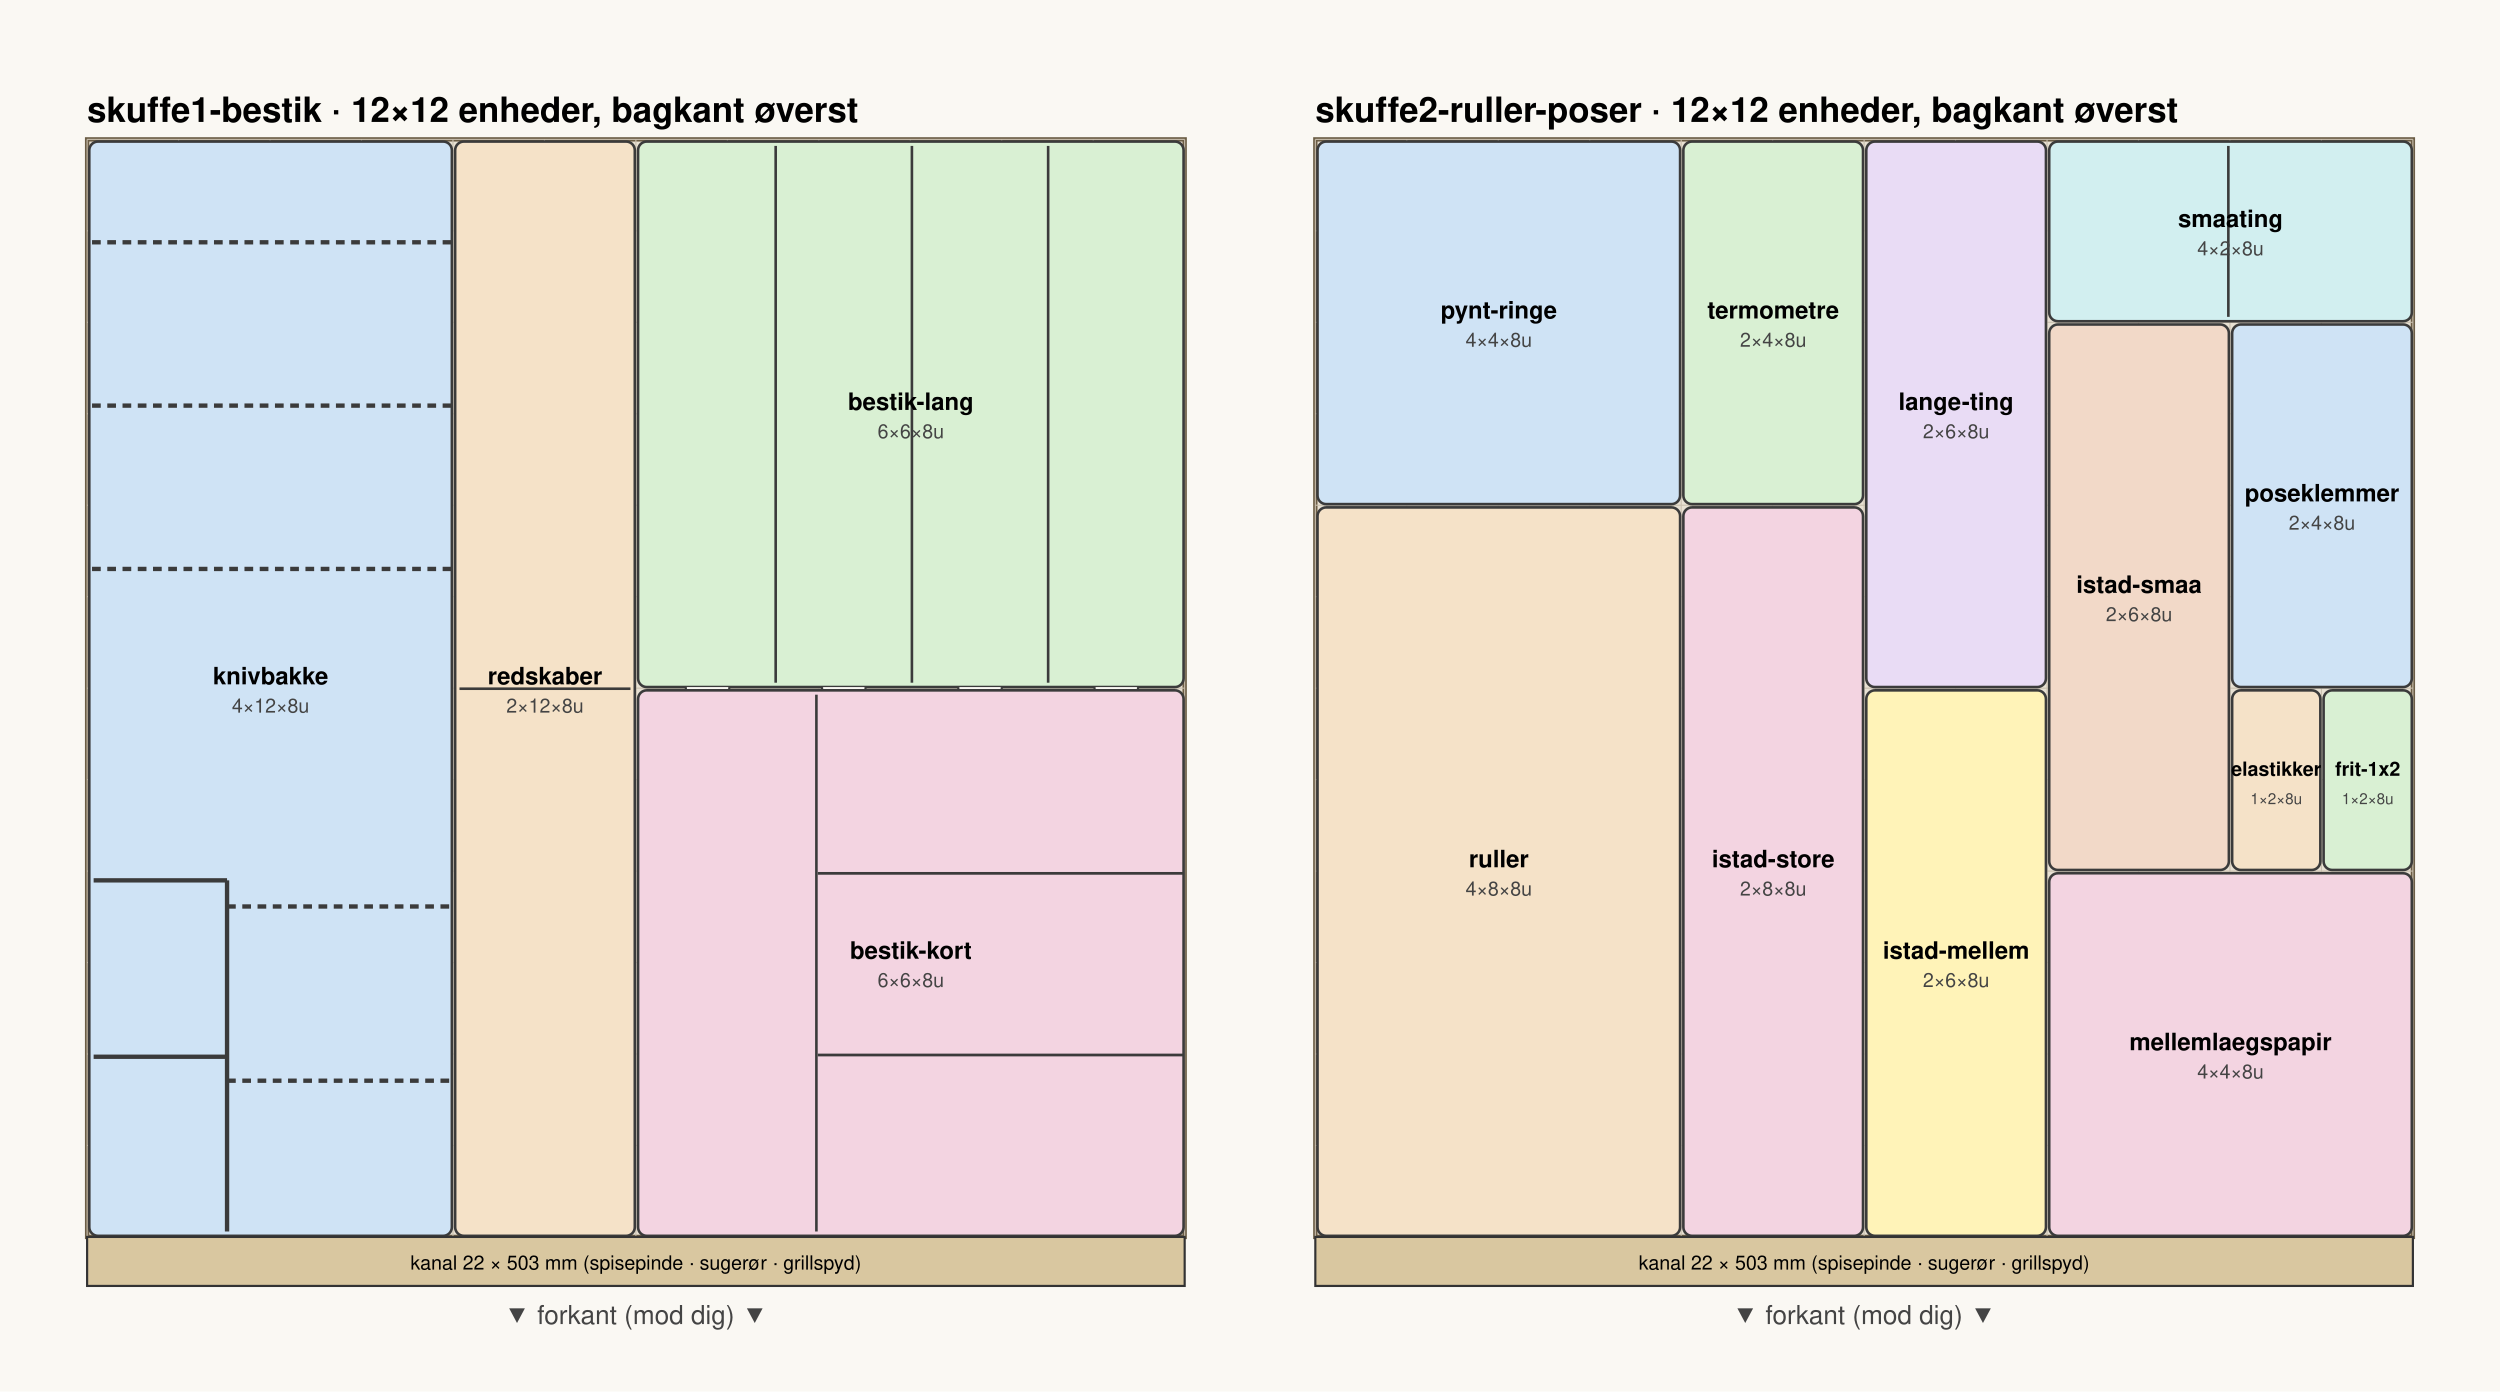
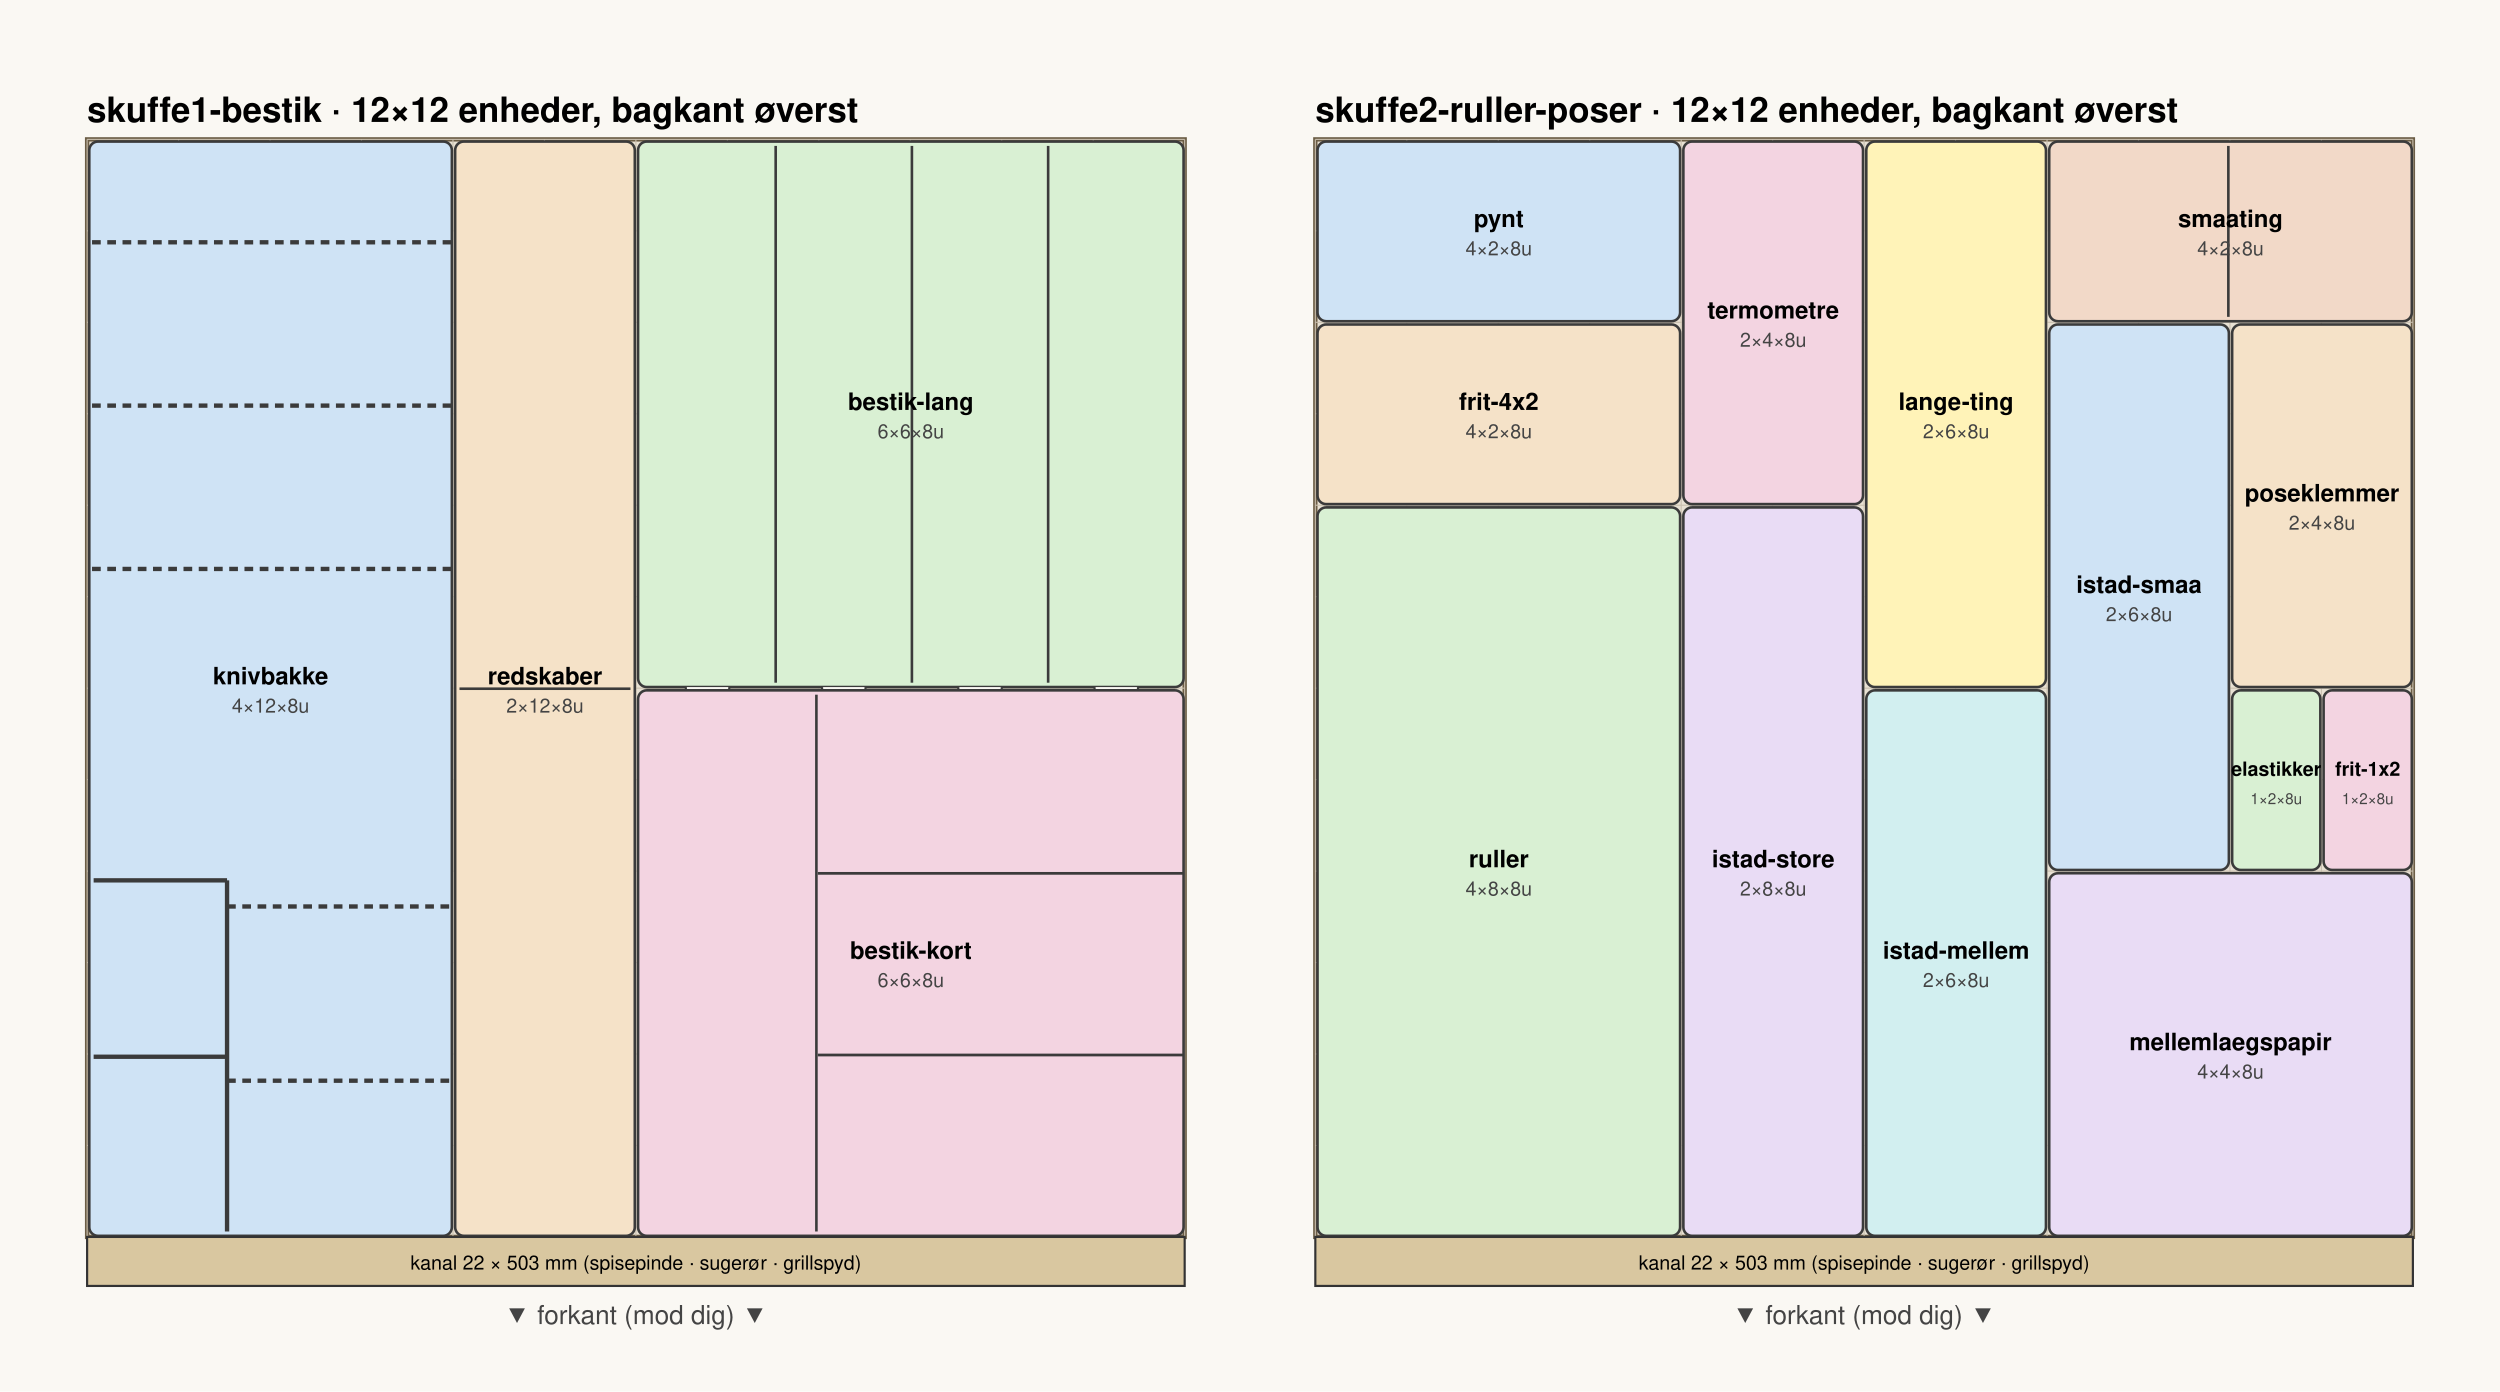
<svg xmlns="http://www.w3.org/2000/svg" width="1148.0" height="639.0" viewBox="0 0 1148.0 639.0" font-family="Helvetica, Arial, sans-serif">
  <rect width="100%" height="100%" fill="#faf8f3" />
  <text x="40.0" y="56" font-size="16" font-weight="bold">skuffe1-bestik  ·  12×12 enheder, bagkant øverst</text>
  <rect x="40.0" y="64" width="504.0" height="504.0" fill="#e8e1d3" stroke="#6b5d45" stroke-width="2" />
  <line x1="40.0" y1="64" x2="40.0" y2="568.0" stroke="#c9bfae" stroke-width="0.5" />
  <line x1="82.0" y1="64" x2="82.0" y2="568.0" stroke="#c9bfae" stroke-width="0.5" />
  <line x1="124.0" y1="64" x2="124.0" y2="568.0" stroke="#c9bfae" stroke-width="0.5" />
  <line x1="166.0" y1="64" x2="166.0" y2="568.0" stroke="#c9bfae" stroke-width="0.5" />
  <line x1="208.0" y1="64" x2="208.0" y2="568.0" stroke="#c9bfae" stroke-width="0.5" />
  <line x1="250.0" y1="64" x2="250.0" y2="568.0" stroke="#c9bfae" stroke-width="0.5" />
  <line x1="292.0" y1="64" x2="292.0" y2="568.0" stroke="#c9bfae" stroke-width="0.5" />
  <line x1="334.0" y1="64" x2="334.0" y2="568.0" stroke="#c9bfae" stroke-width="0.5" />
  <line x1="376.0" y1="64" x2="376.0" y2="568.0" stroke="#c9bfae" stroke-width="0.5" />
  <line x1="418.0" y1="64" x2="418.0" y2="568.0" stroke="#c9bfae" stroke-width="0.5" />
  <line x1="460.0" y1="64" x2="460.0" y2="568.0" stroke="#c9bfae" stroke-width="0.5" />
  <line x1="502.0" y1="64" x2="502.0" y2="568.0" stroke="#c9bfae" stroke-width="0.5" />
  <line x1="544.0" y1="64" x2="544.0" y2="568.0" stroke="#c9bfae" stroke-width="0.5" />
  <line x1="40.0" y1="64.0" x2="544.0" y2="64.0" stroke="#c9bfae" stroke-width="0.5" />
  <line x1="40.0" y1="106.0" x2="544.0" y2="106.0" stroke="#c9bfae" stroke-width="0.5" />
  <line x1="40.0" y1="148.0" x2="544.0" y2="148.0" stroke="#c9bfae" stroke-width="0.5" />
  <line x1="40.0" y1="190.0" x2="544.0" y2="190.0" stroke="#c9bfae" stroke-width="0.5" />
  <line x1="40.0" y1="232.0" x2="544.0" y2="232.0" stroke="#c9bfae" stroke-width="0.5" />
  <line x1="40.0" y1="274.0" x2="544.0" y2="274.0" stroke="#c9bfae" stroke-width="0.5" />
  <line x1="40.0" y1="316.0" x2="544.0" y2="316.0" stroke="#c9bfae" stroke-width="0.5" />
  <line x1="40.0" y1="358.0" x2="544.0" y2="358.0" stroke="#c9bfae" stroke-width="0.5" />
  <line x1="40.0" y1="400.0" x2="544.0" y2="400.0" stroke="#c9bfae" stroke-width="0.5" />
  <line x1="40.0" y1="442.0" x2="544.0" y2="442.0" stroke="#c9bfae" stroke-width="0.5" />
  <line x1="40.0" y1="484.0" x2="544.0" y2="484.0" stroke="#c9bfae" stroke-width="0.5" />
  <line x1="40.0" y1="526.0" x2="544.0" y2="526.0" stroke="#c9bfae" stroke-width="0.5" />
  <line x1="40.0" y1="568.0" x2="544.0" y2="568.0" stroke="#c9bfae" stroke-width="0.5" />
  <rect x="41.0" y="65.0" width="166.5" height="502.5" rx="4" fill="#cfe3f5" stroke="#3b3b3b" stroke-width="1.2" />
  <line x1="42.26" y1="111.26" x2="207.24" y2="111.26" stroke="#3b3b3b" stroke-width="2" stroke-dasharray="4 3" />
  <line x1="42.26" y1="186.26" x2="207.24" y2="186.26" stroke="#3b3b3b" stroke-width="2" stroke-dasharray="4 3" />
  <line x1="42.26" y1="261.26" x2="207.24" y2="261.26" stroke="#3b3b3b" stroke-width="2" stroke-dasharray="4 3" />
  <line x1="104.26" y1="416.26" x2="207.24" y2="416.26" stroke="#3b3b3b" stroke-width="2" stroke-dasharray="4 3" />
  <line x1="104.26" y1="496.26" x2="207.24" y2="496.26" stroke="#3b3b3b" stroke-width="2" stroke-dasharray="4 3" />
  <line x1="104.26" y1="404.26" x2="104.26" y2="565.5" stroke="#3b3b3b" stroke-width="2" />
  <line x1="43.0" y1="404.26" x2="104.26" y2="404.26" stroke="#3b3b3b" stroke-width="2" />
  <line x1="43.0" y1="485.26" x2="104.26" y2="485.26" stroke="#3b3b3b" stroke-width="2" />
  <text x="124.25" y="314.25" font-size="11" text-anchor="middle" font-weight="bold">knivbakke</text>
  <text x="124.25" y="327.25" font-size="9" text-anchor="middle" fill="#444">4×12×8u</text>
  <rect x="209.0" y="65.0" width="82.5" height="502.5" rx="4" fill="#f5e2c8" stroke="#3b3b3b" stroke-width="1.2" />
  <line x1="211.0" y1="316.26" x2="289.5" y2="316.26" stroke="#3b3b3b" stroke-width="1.2" />
  <text x="250.25" y="314.25" font-size="11" text-anchor="middle" font-weight="bold">redskaber</text>
  <text x="250.25" y="327.25" font-size="9" text-anchor="middle" fill="#444">2×12×8u</text>
  <rect x="293.0" y="65.0" width="250.5" height="250.5" rx="4" fill="#d9f0d3" stroke="#3b3b3b" stroke-width="1.2" />
  <line x1="356.19" y1="67.0" x2="356.19" y2="313.5" stroke="#3b3b3b" stroke-width="1.2" />
  <line x1="418.75" y1="67.0" x2="418.75" y2="313.5" stroke="#3b3b3b" stroke-width="1.2" />
  <line x1="481.31" y1="67.0" x2="481.31" y2="313.5" stroke="#3b3b3b" stroke-width="1.2" />
  <path d="M 314.91 315.5 a 10 10 0 0 0 20 0" fill="#faf8f3" stroke="#3b3b3b" stroke-width="1" />
  <path d="M 377.47 315.5 a 10 10 0 0 0 20 0" fill="#faf8f3" stroke="#3b3b3b" stroke-width="1" />
  <path d="M 440.03 315.5 a 10 10 0 0 0 20 0" fill="#faf8f3" stroke="#3b3b3b" stroke-width="1" />
  <path d="M 502.59 315.5 a 10 10 0 0 0 20 0" fill="#faf8f3" stroke="#3b3b3b" stroke-width="1" />
  <text x="418.25" y="188.25" font-size="11" text-anchor="middle" font-weight="bold">bestik-lang</text>
  <text x="418.25" y="201.25" font-size="9" text-anchor="middle" fill="#444">6×6×8u</text>
  <rect x="293.0" y="317.0" width="250.5" height="250.5" rx="4" fill="#f3d4e1" stroke="#3b3b3b" stroke-width="1.2" />
  <line x1="374.89" y1="319.0" x2="374.89" y2="565.5" stroke="#3b3b3b" stroke-width="1.2" />
  <rect x="375.52" y="400.413" width="167.72" height="1.26" fill="#3b3b3b" />
  <rect x="375.52" y="483.827" width="167.72" height="1.26" fill="#3b3b3b" />
  <text x="418.25" y="440.25" font-size="11" text-anchor="middle" font-weight="bold">bestik-kort</text>
  <text x="418.25" y="453.25" font-size="9" text-anchor="middle" fill="#444">6×6×8u</text>
  <rect x="40.0" y="568.0" width="504.0" height="22.5" fill="#d9c7a0" stroke="#333" stroke-width="1" />
  <text x="292.0" y="583.0" font-size="9" text-anchor="middle">kanal 22 × 503 mm (spisepinde · sugerør · grillspyd)</text>
  <text x="292.0" y="608.0" font-size="12" text-anchor="middle" fill="#444">▼ forkant (mod dig) ▼</text>
  <text x="604.0" y="56" font-size="16" font-weight="bold">skuffe2-ruller-poser  ·  12×12 enheder, bagkant øverst</text>
  <rect x="604.0" y="64" width="504.0" height="504.0" fill="#e8e1d3" stroke="#6b5d45" stroke-width="2" />
  <line x1="604.0" y1="64" x2="604.0" y2="568.0" stroke="#c9bfae" stroke-width="0.5" />
  <line x1="646.0" y1="64" x2="646.0" y2="568.0" stroke="#c9bfae" stroke-width="0.5" />
  <line x1="688.0" y1="64" x2="688.0" y2="568.0" stroke="#c9bfae" stroke-width="0.5" />
  <line x1="730.0" y1="64" x2="730.0" y2="568.0" stroke="#c9bfae" stroke-width="0.5" />
  <line x1="772.0" y1="64" x2="772.0" y2="568.0" stroke="#c9bfae" stroke-width="0.5" />
  <line x1="814.0" y1="64" x2="814.0" y2="568.0" stroke="#c9bfae" stroke-width="0.5" />
  <line x1="856.0" y1="64" x2="856.0" y2="568.0" stroke="#c9bfae" stroke-width="0.5" />
  <line x1="898.0" y1="64" x2="898.0" y2="568.0" stroke="#c9bfae" stroke-width="0.5" />
  <line x1="940.0" y1="64" x2="940.0" y2="568.0" stroke="#c9bfae" stroke-width="0.5" />
  <line x1="982.0" y1="64" x2="982.0" y2="568.0" stroke="#c9bfae" stroke-width="0.5" />
  <line x1="1024.0" y1="64" x2="1024.0" y2="568.0" stroke="#c9bfae" stroke-width="0.5" />
  <line x1="1066.0" y1="64" x2="1066.0" y2="568.0" stroke="#c9bfae" stroke-width="0.5" />
  <line x1="1108.0" y1="64" x2="1108.0" y2="568.0" stroke="#c9bfae" stroke-width="0.5" />
  <line x1="604.0" y1="64.0" x2="1108.0" y2="64.0" stroke="#c9bfae" stroke-width="0.5" />
  <line x1="604.0" y1="106.0" x2="1108.0" y2="106.0" stroke="#c9bfae" stroke-width="0.5" />
  <line x1="604.0" y1="148.0" x2="1108.0" y2="148.0" stroke="#c9bfae" stroke-width="0.5" />
  <line x1="604.0" y1="190.0" x2="1108.0" y2="190.0" stroke="#c9bfae" stroke-width="0.5" />
  <line x1="604.0" y1="232.0" x2="1108.0" y2="232.0" stroke="#c9bfae" stroke-width="0.5" />
  <line x1="604.0" y1="274.0" x2="1108.0" y2="274.0" stroke="#c9bfae" stroke-width="0.5" />
  <line x1="604.0" y1="316.0" x2="1108.0" y2="316.0" stroke="#c9bfae" stroke-width="0.5" />
  <line x1="604.0" y1="358.0" x2="1108.0" y2="358.0" stroke="#c9bfae" stroke-width="0.5" />
  <line x1="604.0" y1="400.0" x2="1108.0" y2="400.0" stroke="#c9bfae" stroke-width="0.5" />
  <line x1="604.0" y1="442.0" x2="1108.0" y2="442.0" stroke="#c9bfae" stroke-width="0.5" />
  <line x1="604.0" y1="484.0" x2="1108.0" y2="484.0" stroke="#c9bfae" stroke-width="0.5" />
  <line x1="604.0" y1="526.0" x2="1108.0" y2="526.0" stroke="#c9bfae" stroke-width="0.5" />
  <line x1="604.0" y1="568.0" x2="1108.0" y2="568.0" stroke="#c9bfae" stroke-width="0.5" />
-   <rect x="605.0" y="65.0" width="166.5" height="166.5" rx="4" fill="#cfe3f5" stroke="#3b3b3b" stroke-width="1.2" />
-   <text x="688.25" y="146.25" font-size="11" text-anchor="middle" font-weight="bold">pynt-ringe</text>
-   <text x="688.25" y="159.25" font-size="9" text-anchor="middle" fill="#444">4×4×8u</text>
-   <rect x="605.0" y="233.0" width="166.5" height="334.5" rx="4" fill="#f5e2c8" stroke="#3b3b3b" stroke-width="1.2" />
+   <rect x="605.0" y="65.0" width="166.5" height="82.5" rx="4" fill="#cfe3f5" stroke="#3b3b3b" stroke-width="1.2" />
+   <text x="688.25" y="104.25" font-size="11" text-anchor="middle" font-weight="bold">pynt</text>
+   <text x="688.25" y="117.25" font-size="9" text-anchor="middle" fill="#444">4×2×8u</text>
+   <rect x="605.0" y="149.0" width="166.5" height="82.5" rx="4" fill="#f5e2c8" stroke="#3b3b3b" stroke-width="1.2" />
+   <text x="688.25" y="188.25" font-size="11" text-anchor="middle" font-weight="bold">frit-4x2</text>
+   <text x="688.25" y="201.25" font-size="9" text-anchor="middle" fill="#444">4×2×8u</text>
+   <rect x="605.0" y="233.0" width="166.5" height="334.5" rx="4" fill="#d9f0d3" stroke="#3b3b3b" stroke-width="1.2" />
  <text x="688.25" y="398.25" font-size="11" text-anchor="middle" font-weight="bold">ruller</text>
  <text x="688.25" y="411.25" font-size="9" text-anchor="middle" fill="#444">4×8×8u</text>
-   <rect x="773.0" y="65.0" width="82.5" height="166.5" rx="4" fill="#d9f0d3" stroke="#3b3b3b" stroke-width="1.2" />
+   <rect x="773.0" y="65.0" width="82.5" height="166.5" rx="4" fill="#f3d4e1" stroke="#3b3b3b" stroke-width="1.2" />
  <text x="814.25" y="146.25" font-size="11" text-anchor="middle" font-weight="bold">termometre</text>
  <text x="814.25" y="159.25" font-size="9" text-anchor="middle" fill="#444">2×4×8u</text>
-   <rect x="773.0" y="233.0" width="82.5" height="334.5" rx="4" fill="#f3d4e1" stroke="#3b3b3b" stroke-width="1.2" />
+   <rect x="773.0" y="233.0" width="82.5" height="334.5" rx="4" fill="#e9dcf5" stroke="#3b3b3b" stroke-width="1.2" />
  <text x="814.25" y="398.25" font-size="11" text-anchor="middle" font-weight="bold">istad-store</text>
  <text x="814.25" y="411.25" font-size="9" text-anchor="middle" fill="#444">2×8×8u</text>
-   <rect x="857.0" y="65.0" width="82.5" height="250.5" rx="4" fill="#e9dcf5" stroke="#3b3b3b" stroke-width="1.2" />
+   <rect x="857.0" y="65.0" width="82.5" height="250.5" rx="4" fill="#fff3b8" stroke="#3b3b3b" stroke-width="1.2" />
  <text x="898.25" y="188.25" font-size="11" text-anchor="middle" font-weight="bold">lange-ting</text>
  <text x="898.25" y="201.25" font-size="9" text-anchor="middle" fill="#444">2×6×8u</text>
-   <rect x="857.0" y="317.0" width="82.5" height="250.5" rx="4" fill="#fff3b8" stroke="#3b3b3b" stroke-width="1.2" />
+   <rect x="857.0" y="317.0" width="82.5" height="250.5" rx="4" fill="#d2eff0" stroke="#3b3b3b" stroke-width="1.2" />
  <text x="898.25" y="440.25" font-size="11" text-anchor="middle" font-weight="bold">istad-mellem</text>
  <text x="898.25" y="453.25" font-size="9" text-anchor="middle" fill="#444">2×6×8u</text>
-   <rect x="941.0" y="65.0" width="166.5" height="82.5" rx="4" fill="#d2eff0" stroke="#3b3b3b" stroke-width="1.2" />
+   <rect x="941.0" y="65.0" width="166.5" height="82.5" rx="4" fill="#f2d9c8" stroke="#3b3b3b" stroke-width="1.2" />
  <line x1="1023.26" y1="67.0" x2="1023.26" y2="145.5" stroke="#3b3b3b" stroke-width="1.2" />
  <text x="1024.25" y="104.25" font-size="11" text-anchor="middle" font-weight="bold">smaating</text>
  <text x="1024.25" y="117.25" font-size="9" text-anchor="middle" fill="#444">4×2×8u</text>
-   <rect x="941.0" y="149.0" width="82.5" height="250.5" rx="4" fill="#f2d9c8" stroke="#3b3b3b" stroke-width="1.2" />
+   <rect x="941.0" y="149.0" width="82.5" height="250.5" rx="4" fill="#cfe3f5" stroke="#3b3b3b" stroke-width="1.2" />
  <text x="982.25" y="272.25" font-size="11" text-anchor="middle" font-weight="bold">istad-smaa</text>
  <text x="982.25" y="285.25" font-size="9" text-anchor="middle" fill="#444">2×6×8u</text>
-   <rect x="1025.0" y="149.0" width="82.5" height="166.5" rx="4" fill="#cfe3f5" stroke="#3b3b3b" stroke-width="1.2" />
+   <rect x="1025.0" y="149.0" width="82.5" height="166.5" rx="4" fill="#f5e2c8" stroke="#3b3b3b" stroke-width="1.2" />
  <text x="1066.25" y="230.25" font-size="11" text-anchor="middle" font-weight="bold">poseklemmer</text>
  <text x="1066.25" y="243.25" font-size="9" text-anchor="middle" fill="#444">2×4×8u</text>
-   <rect x="1025.0" y="317.0" width="40.5" height="82.5" rx="4" fill="#f5e2c8" stroke="#3b3b3b" stroke-width="1.2" />
+   <rect x="1025.0" y="317.0" width="40.5" height="82.5" rx="4" fill="#d9f0d3" stroke="#3b3b3b" stroke-width="1.2" />
  <text x="1045.25" y="356.25" font-size="9" text-anchor="middle" font-weight="bold">elastikker</text>
  <text x="1045.25" y="369.25" font-size="7" text-anchor="middle" fill="#444">1×2×8u</text>
-   <rect x="1067.0" y="317.0" width="40.5" height="82.5" rx="4" fill="#d9f0d3" stroke="#3b3b3b" stroke-width="1.2" />
+   <rect x="1067.0" y="317.0" width="40.5" height="82.5" rx="4" fill="#f3d4e1" stroke="#3b3b3b" stroke-width="1.2" />
  <text x="1087.25" y="356.25" font-size="9" text-anchor="middle" font-weight="bold">frit-1x2</text>
  <text x="1087.25" y="369.25" font-size="7" text-anchor="middle" fill="#444">1×2×8u</text>
-   <rect x="941.0" y="401.0" width="166.5" height="166.5" rx="4" fill="#f3d4e1" stroke="#3b3b3b" stroke-width="1.2" />
+   <rect x="941.0" y="401.0" width="166.5" height="166.5" rx="4" fill="#e9dcf5" stroke="#3b3b3b" stroke-width="1.2" />
  <text x="1024.25" y="482.25" font-size="11" text-anchor="middle" font-weight="bold">mellemlaegspapir</text>
  <text x="1024.25" y="495.25" font-size="9" text-anchor="middle" fill="#444">4×4×8u</text>
  <rect x="604.0" y="568.0" width="504.0" height="22.5" fill="#d9c7a0" stroke="#333" stroke-width="1" />
  <text x="856.0" y="583.0" font-size="9" text-anchor="middle">kanal 22 × 503 mm (spisepinde · sugerør · grillspyd)</text>
  <text x="856.0" y="608.0" font-size="12" text-anchor="middle" fill="#444">▼ forkant (mod dig) ▼</text>
</svg>
